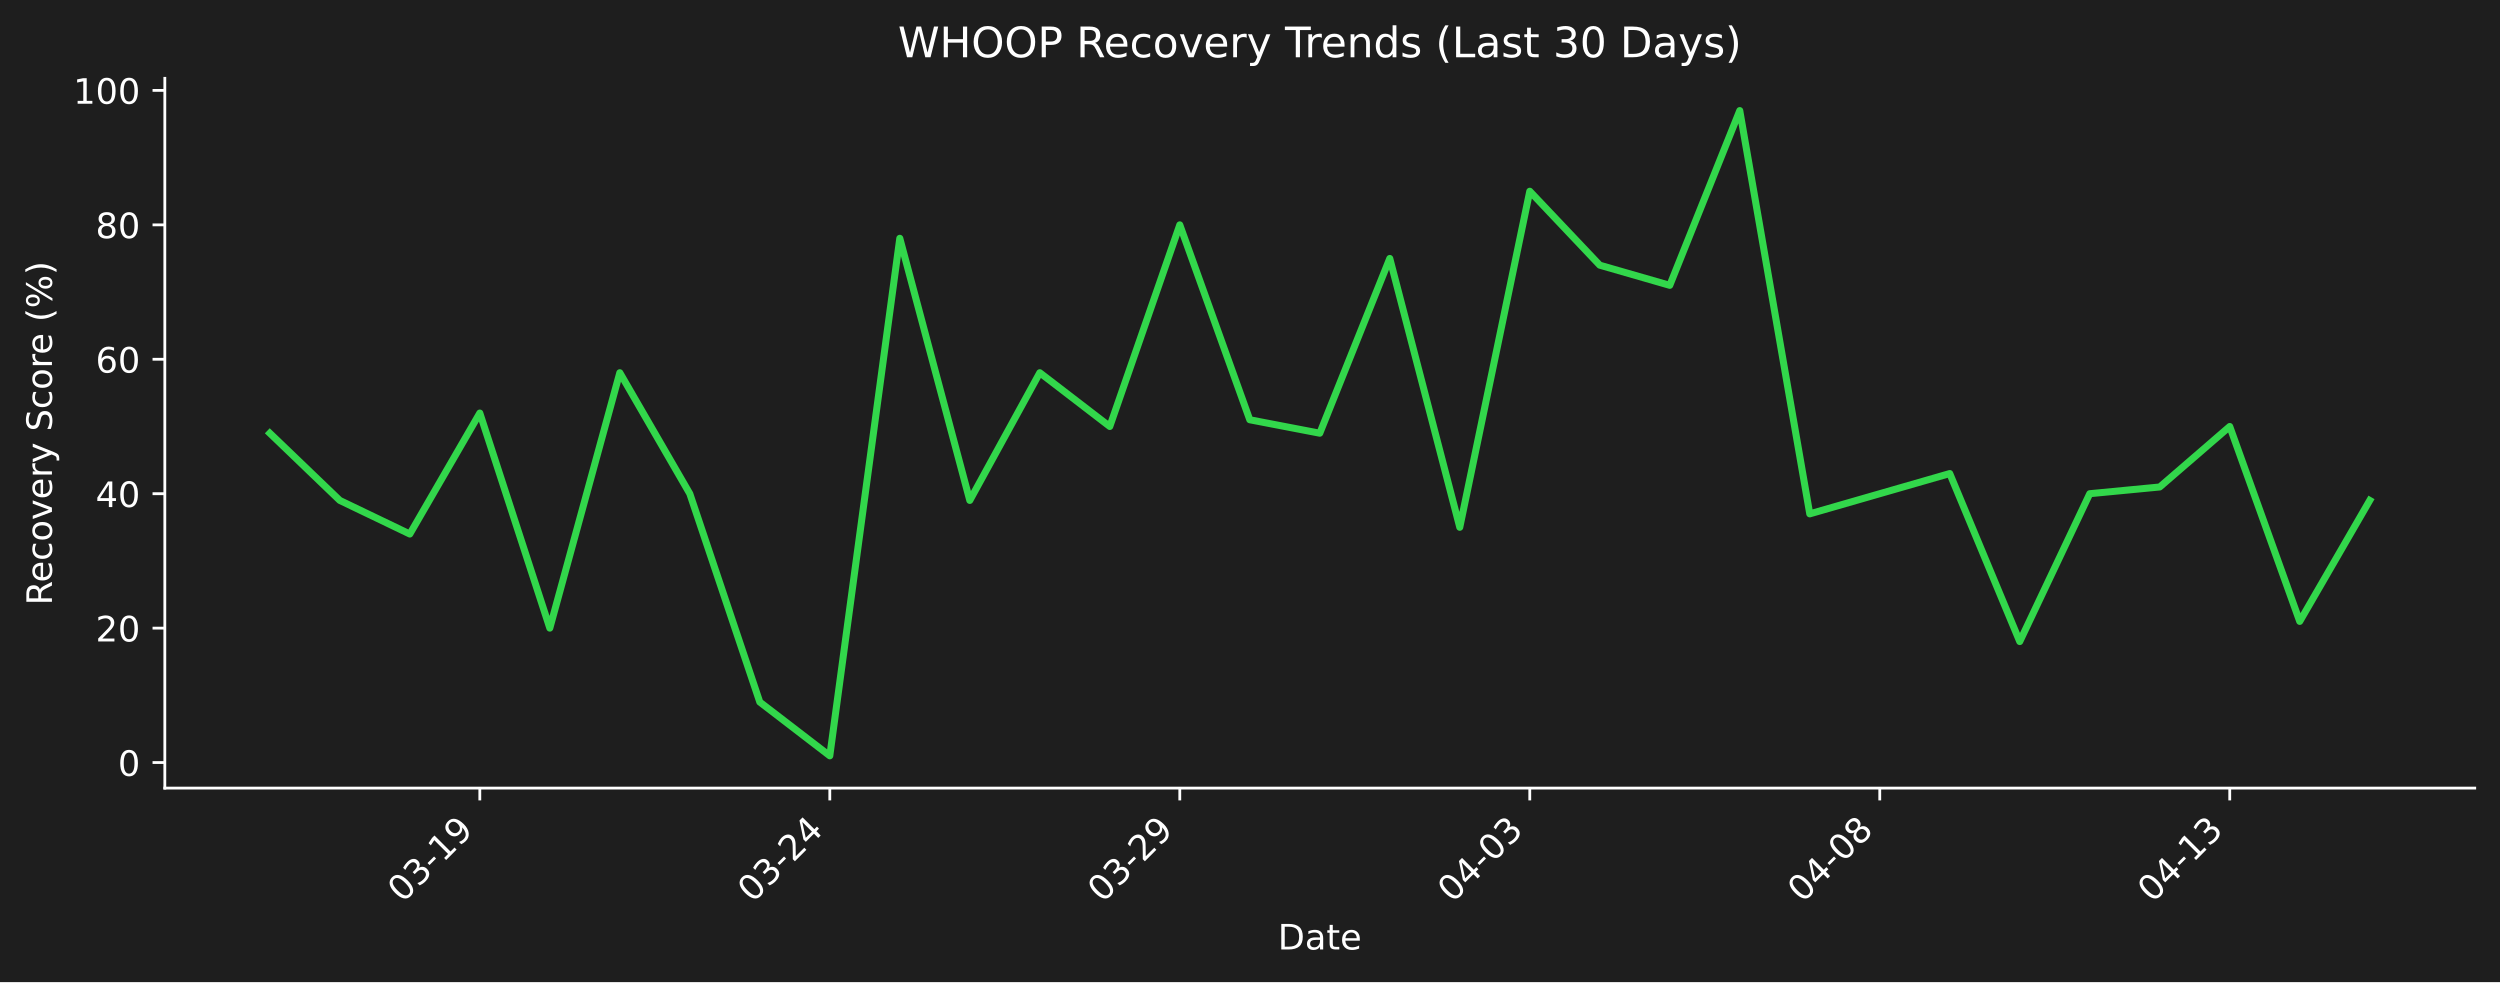
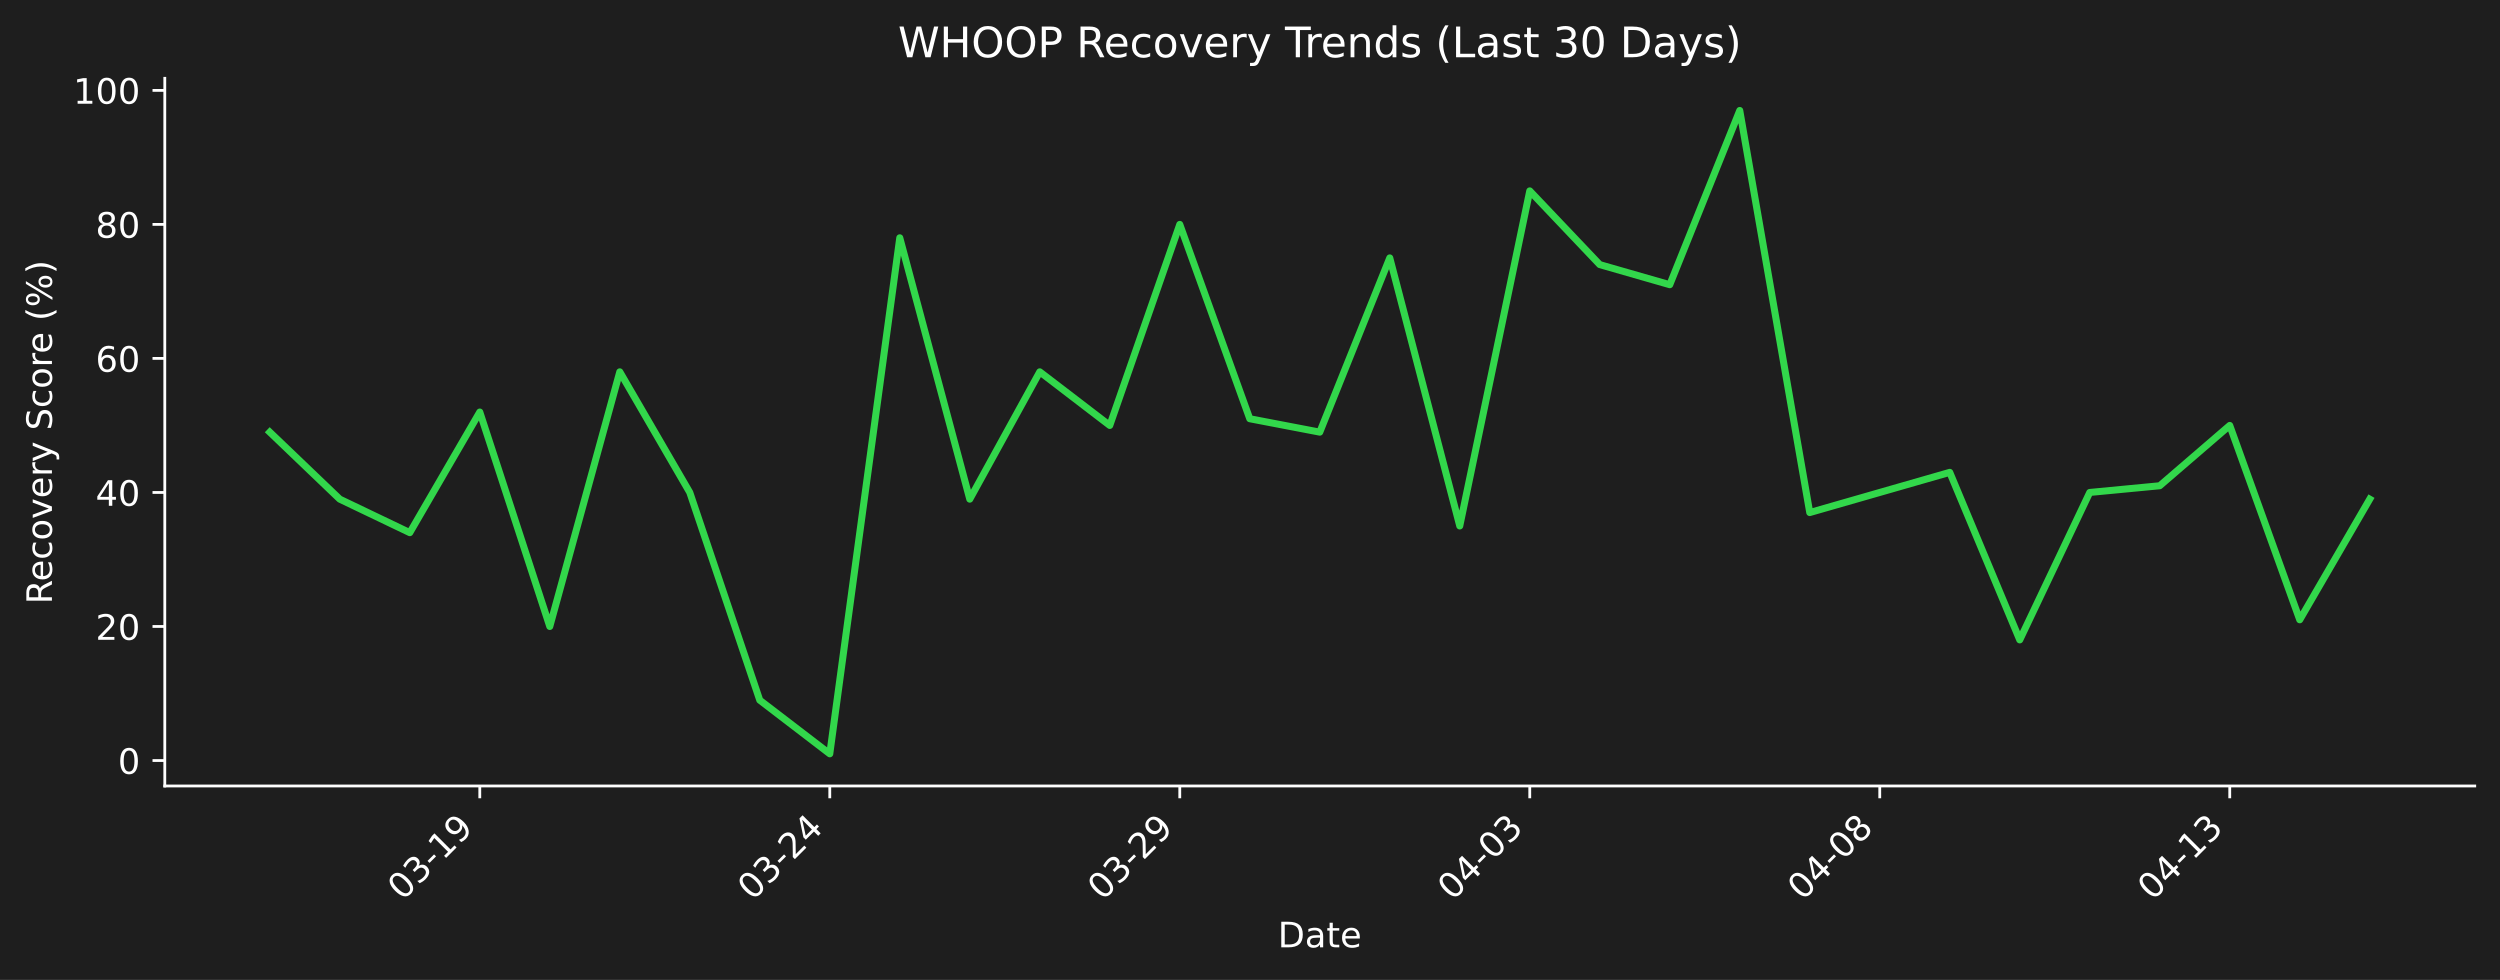
- <svg xmlns="http://www.w3.org/2000/svg" xmlns:xlink="http://www.w3.org/1999/xlink" width="712.361pt" height="279.832pt" viewBox="0 0 712.361 279.832" version="1.1">
+ <svg xmlns="http://www.w3.org/2000/svg" xmlns:xlink="http://www.w3.org/1999/xlink" width="712.496pt" height="279.271pt" viewBox="0 0 712.496 279.271" version="1.1">
  <defs>
    <style type="text/css">*{stroke-linejoin: round; stroke-linecap: butt}</style>
  </defs>
  <g id="figure_1">
    <g id="patch_1">
-       <path d="M 0 279.832  L 712.361 279.832  L 712.361 0  L 0 0  z " style="fill: #1e1e1e" />
+       <path d="M 0 279.271  L 712.496 279.271  L 712.496 0  L 0 0  z " style="fill: #1e1e1e" />
    </g>
    <g id="axes_1">
      <g id="patch_2">
-         <path d="M 46.966 224.563  L 705.161 224.563  L 705.161 22.318  L 46.966 22.318  L 46.966 224.563  z " style="fill: none" />
+         <path d="M 46.966 224.002  L 705.296 224.002  L 705.296 22.318  L 46.966 22.318  L 46.966 224.002  z " style="fill: none" />
      </g>
      <g id="matplotlib.axis_1">
        <g id="xtick_1">
          <g id="line2d_1">
            <defs>
-               <path id="m17a331f18d" d="M 0 0  L 0 3.5  " style="stroke: #ffffff; stroke-width: 0.8" />
+               <path id="mf9c476f2da" d="M 0 0  L 0 3.5  " style="stroke: #ffffff; stroke-width: 0.8" />
            </defs>
            <g>
-               <use xlink:href="#m17a331f18d" x="136.719" y="224.563" style="fill: #ffffff; stroke: #ffffff; stroke-width: 0.8" />
+               <use xlink:href="#mf9c476f2da" x="136.738" y="224.002" style="fill: #ffffff; stroke: #ffffff; stroke-width: 0.8" />
            </g>
          </g>
          <g id="text_1">
-             <g style="fill: #ffffff" transform="translate(114.702 257.483) rotate(-45) scale(0.1 -0.1)">
+             <g style="fill: #ffffff" transform="translate(114.7204 256.9221) rotate(-45) scale(0.1 -0.1)">
              <defs>
                <path id="DejaVuSans-30" d="M 2034 4250  Q 1547 4250 1301 3770  Q 1056 3291 1056 2328  Q 1056 1369 1301 889  Q 1547 409 2034 409  Q 2525 409 2770 889  Q 3016 1369 3016 2328  Q 3016 3291 2770 3770  Q 2525 4250 2034 4250  z M 2034 4750  Q 2819 4750 3233 4129  Q 3647 3509 3647 2328  Q 3647 1150 3233 529  Q 2819 -91 2034 -91  Q 1250 -91 836 529  Q 422 1150 422 2328  Q 422 3509 836 4129  Q 1250 4750 2034 4750  z " transform="scale(0.015625)" />
                <path id="DejaVuSans-33" d="M 2597 2516  Q 3050 2419 3304 2112  Q 3559 1806 3559 1356  Q 3559 666 3084 287  Q 2609 -91 1734 -91  Q 1441 -91 1130 -33  Q 819 25 488 141  L 488 750  Q 750 597 1062 519  Q 1375 441 1716 441  Q 2309 441 2620 675  Q 2931 909 2931 1356  Q 2931 1769 2642 2001  Q 2353 2234 1838 2234  L 1294 2234  L 1294 2753  L 1863 2753  Q 2328 2753 2575 2939  Q 2822 3125 2822 3475  Q 2822 3834 2567 4026  Q 2313 4219 1838 4219  Q 1578 4219 1281 4162  Q 984 4106 628 3988  L 628 4550  Q 988 4650 1302 4700  Q 1616 4750 1894 4750  Q 2613 4750 3031 4423  Q 3450 4097 3450 3541  Q 3450 3153 3228 2886  Q 3006 2619 2597 2516  z " transform="scale(0.015625)" />
                <path id="DejaVuSans-2d" d="M 313 2009  L 1997 2009  L 1997 1497  L 313 1497  L 313 2009  z " transform="scale(0.015625)" />
                <path id="DejaVuSans-31" d="M 794 531  L 1825 531  L 1825 4091  L 703 3866  L 703 4441  L 1819 4666  L 2450 4666  L 2450 531  L 3481 531  L 3481 0  L 794 0  L 794 531  z " transform="scale(0.015625)" />
                <path id="DejaVuSans-39" d="M 703 97  L 703 672  Q 941 559 1184 500  Q 1428 441 1663 441  Q 2288 441 2617 861  Q 2947 1281 2994 2138  Q 2813 1869 2534 1725  Q 2256 1581 1919 1581  Q 1219 1581 811 2004  Q 403 2428 403 3163  Q 403 3881 828 4315  Q 1253 4750 1959 4750  Q 2769 4750 3195 4129  Q 3622 3509 3622 2328  Q 3622 1225 3098 567  Q 2575 -91 1691 -91  Q 1453 -91 1209 -44  Q 966 3 703 97  z M 1959 2075  Q 2384 2075 2632 2365  Q 2881 2656 2881 3163  Q 2881 3666 2632 3958  Q 2384 4250 1959 4250  Q 1534 4250 1286 3958  Q 1038 3666 1038 3163  Q 1038 2656 1286 2365  Q 1534 2075 1959 2075  z " transform="scale(0.015625)" />
              </defs>
              <use xlink:href="#DejaVuSans-30" />
              <use xlink:href="#DejaVuSans-33" transform="translate(63.62305 0)" />
              <use xlink:href="#DejaVuSans-2d" transform="translate(127.2461 0)" />
              <use xlink:href="#DejaVuSans-31" transform="translate(163.3301 0)" />
              <use xlink:href="#DejaVuSans-39" transform="translate(226.9531 0)" />
            </g>
          </g>
        </g>
        <g id="xtick_2">
          <g id="line2d_2">
            <g>
-               <use xlink:href="#m17a331f18d" x="236.446" y="224.563" style="fill: #ffffff; stroke: #ffffff; stroke-width: 0.8" />
+               <use xlink:href="#mf9c476f2da" x="236.485" y="224.002" style="fill: #ffffff; stroke: #ffffff; stroke-width: 0.8" />
            </g>
          </g>
          <g id="text_2">
-             <g style="fill: #ffffff" transform="translate(214.4285 257.483) rotate(-45) scale(0.1 -0.1)">
+             <g style="fill: #ffffff" transform="translate(214.4673 256.9221) rotate(-45) scale(0.1 -0.1)">
              <defs>
                <path id="DejaVuSans-32" d="M 1228 531  L 3431 531  L 3431 0  L 469 0  L 469 531  Q 828 903 1448 1529  Q 2069 2156 2228 2338  Q 2531 2678 2651 2914  Q 2772 3150 2772 3378  Q 2772 3750 2511 3984  Q 2250 4219 1831 4219  Q 1534 4219 1204 4116  Q 875 4013 500 3803  L 500 4441  Q 881 4594 1212 4672  Q 1544 4750 1819 4750  Q 2544 4750 2975 4387  Q 3406 4025 3406 3419  Q 3406 3131 3298 2873  Q 3191 2616 2906 2266  Q 2828 2175 2409 1742  Q 1991 1309 1228 531  z " transform="scale(0.015625)" />
                <path id="DejaVuSans-34" d="M 2419 4116  L 825 1625  L 2419 1625  L 2419 4116  z M 2253 4666  L 3047 4666  L 3047 1625  L 3713 1625  L 3713 1100  L 3047 1100  L 3047 0  L 2419 0  L 2419 1100  L 313 1100  L 313 1709  L 2253 4666  z " transform="scale(0.015625)" />
              </defs>
              <use xlink:href="#DejaVuSans-30" />
              <use xlink:href="#DejaVuSans-33" transform="translate(63.62305 0)" />
              <use xlink:href="#DejaVuSans-2d" transform="translate(127.2461 0)" />
              <use xlink:href="#DejaVuSans-32" transform="translate(163.3301 0)" />
              <use xlink:href="#DejaVuSans-34" transform="translate(226.9531 0)" />
            </g>
          </g>
        </g>
        <g id="xtick_3">
          <g id="line2d_3">
            <g>
-               <use xlink:href="#m17a331f18d" x="336.173" y="224.563" style="fill: #ffffff; stroke: #ffffff; stroke-width: 0.8" />
+               <use xlink:href="#mf9c476f2da" x="336.232" y="224.002" style="fill: #ffffff; stroke: #ffffff; stroke-width: 0.8" />
            </g>
          </g>
          <g id="text_3">
-             <g style="fill: #ffffff" transform="translate(314.155 257.483) rotate(-45) scale(0.1 -0.1)">
+             <g style="fill: #ffffff" transform="translate(314.2143 256.9221) rotate(-45) scale(0.1 -0.1)">
              <use xlink:href="#DejaVuSans-30" />
              <use xlink:href="#DejaVuSans-33" transform="translate(63.62305 0)" />
              <use xlink:href="#DejaVuSans-2d" transform="translate(127.2461 0)" />
              <use xlink:href="#DejaVuSans-32" transform="translate(163.3301 0)" />
              <use xlink:href="#DejaVuSans-39" transform="translate(226.9531 0)" />
            </g>
          </g>
        </g>
        <g id="xtick_4">
          <g id="line2d_4">
            <g>
-               <use xlink:href="#m17a331f18d" x="435.899" y="224.563" style="fill: #ffffff; stroke: #ffffff; stroke-width: 0.8" />
+               <use xlink:href="#mf9c476f2da" x="435.979" y="224.002" style="fill: #ffffff; stroke: #ffffff; stroke-width: 0.8" />
            </g>
          </g>
          <g id="text_4">
-             <g style="fill: #ffffff" transform="translate(413.8815 257.483) rotate(-45) scale(0.1 -0.1)">
+             <g style="fill: #ffffff" transform="translate(413.9613 256.9221) rotate(-45) scale(0.1 -0.1)">
              <use xlink:href="#DejaVuSans-30" />
              <use xlink:href="#DejaVuSans-34" transform="translate(63.62305 0)" />
              <use xlink:href="#DejaVuSans-2d" transform="translate(127.2461 0)" />
              <use xlink:href="#DejaVuSans-30" transform="translate(163.3301 0)" />
              <use xlink:href="#DejaVuSans-33" transform="translate(226.9531 0)" />
            </g>
          </g>
        </g>
        <g id="xtick_5">
          <g id="line2d_5">
            <g>
-               <use xlink:href="#m17a331f18d" x="535.626" y="224.563" style="fill: #ffffff; stroke: #ffffff; stroke-width: 0.8" />
+               <use xlink:href="#mf9c476f2da" x="535.726" y="224.002" style="fill: #ffffff; stroke: #ffffff; stroke-width: 0.8" />
            </g>
          </g>
          <g id="text_5">
-             <g style="fill: #ffffff" transform="translate(513.608 257.483) rotate(-45) scale(0.1 -0.1)">
+             <g style="fill: #ffffff" transform="translate(513.7082 256.9221) rotate(-45) scale(0.1 -0.1)">
              <defs>
                <path id="DejaVuSans-38" d="M 2034 2216  Q 1584 2216 1326 1975  Q 1069 1734 1069 1313  Q 1069 891 1326 650  Q 1584 409 2034 409  Q 2484 409 2743 651  Q 3003 894 3003 1313  Q 3003 1734 2745 1975  Q 2488 2216 2034 2216  z M 1403 2484  Q 997 2584 770 2862  Q 544 3141 544 3541  Q 544 4100 942 4425  Q 1341 4750 2034 4750  Q 2731 4750 3128 4425  Q 3525 4100 3525 3541  Q 3525 3141 3298 2862  Q 3072 2584 2669 2484  Q 3125 2378 3379 2068  Q 3634 1759 3634 1313  Q 3634 634 3220 271  Q 2806 -91 2034 -91  Q 1263 -91 848 271  Q 434 634 434 1313  Q 434 1759 690 2068  Q 947 2378 1403 2484  z M 1172 3481  Q 1172 3119 1398 2916  Q 1625 2713 2034 2713  Q 2441 2713 2670 2916  Q 2900 3119 2900 3481  Q 2900 3844 2670 4047  Q 2441 4250 2034 4250  Q 1625 4250 1398 4047  Q 1172 3844 1172 3481  z " transform="scale(0.015625)" />
              </defs>
              <use xlink:href="#DejaVuSans-30" />
              <use xlink:href="#DejaVuSans-34" transform="translate(63.62305 0)" />
              <use xlink:href="#DejaVuSans-2d" transform="translate(127.2461 0)" />
              <use xlink:href="#DejaVuSans-30" transform="translate(163.3301 0)" />
              <use xlink:href="#DejaVuSans-38" transform="translate(226.9531 0)" />
            </g>
          </g>
        </g>
        <g id="xtick_6">
          <g id="line2d_6">
            <g>
-               <use xlink:href="#m17a331f18d" x="635.352" y="224.563" style="fill: #ffffff; stroke: #ffffff; stroke-width: 0.8" />
+               <use xlink:href="#mf9c476f2da" x="635.473" y="224.002" style="fill: #ffffff; stroke: #ffffff; stroke-width: 0.8" />
            </g>
          </g>
          <g id="text_6">
-             <g style="fill: #ffffff" transform="translate(613.3345 257.483) rotate(-45) scale(0.1 -0.1)">
+             <g style="fill: #ffffff" transform="translate(613.4552 256.9221) rotate(-45) scale(0.1 -0.1)">
              <use xlink:href="#DejaVuSans-30" />
              <use xlink:href="#DejaVuSans-34" transform="translate(63.62305 0)" />
              <use xlink:href="#DejaVuSans-2d" transform="translate(127.2461 0)" />
              <use xlink:href="#DejaVuSans-31" transform="translate(163.3301 0)" />
              <use xlink:href="#DejaVuSans-33" transform="translate(226.9531 0)" />
            </g>
          </g>
        </g>
        <g id="text_7">
-           <g style="fill: #ffffff" transform="translate(364.1123 270.552) scale(0.1 -0.1)">
+           <g style="fill: #ffffff" transform="translate(364.1798 269.9911) scale(0.1 -0.1)">
            <defs>
              <path id="DejaVuSans-44" d="M 1259 4147  L 1259 519  L 2022 519  Q 2988 519 3436 956  Q 3884 1394 3884 2338  Q 3884 3275 3436 3711  Q 2988 4147 2022 4147  L 1259 4147  z M 628 4666  L 1925 4666  Q 3281 4666 3915 4102  Q 4550 3538 4550 2338  Q 4550 1131 3912 565  Q 3275 0 1925 0  L 628 0  L 628 4666  z " transform="scale(0.015625)" />
              <path id="DejaVuSans-61" d="M 2194 1759  Q 1497 1759 1228 1600  Q 959 1441 959 1056  Q 959 750 1161 570  Q 1363 391 1709 391  Q 2188 391 2477 730  Q 2766 1069 2766 1631  L 2766 1759  L 2194 1759  z M 3341 1997  L 3341 0  L 2766 0  L 2766 531  Q 2569 213 2275 61  Q 1981 -91 1556 -91  Q 1019 -91 701 211  Q 384 513 384 1019  Q 384 1609 779 1909  Q 1175 2209 1959 2209  L 2766 2209  L 2766 2266  Q 2766 2663 2505 2880  Q 2244 3097 1772 3097  Q 1472 3097 1187 3025  Q 903 2953 641 2809  L 641 3341  Q 956 3463 1253 3523  Q 1550 3584 1831 3584  Q 2591 3584 2966 3190  Q 3341 2797 3341 1997  z " transform="scale(0.015625)" />
              <path id="DejaVuSans-74" d="M 1172 4494  L 1172 3500  L 2356 3500  L 2356 3053  L 1172 3053  L 1172 1153  Q 1172 725 1289 603  Q 1406 481 1766 481  L 2356 481  L 2356 0  L 1766 0  Q 1100 0 847 248  Q 594 497 594 1153  L 594 3053  L 172 3053  L 172 3500  L 594 3500  L 594 4494  L 1172 4494  z " transform="scale(0.015625)" />
              <path id="DejaVuSans-65" d="M 3597 1894  L 3597 1613  L 953 1613  Q 991 1019 1311 708  Q 1631 397 2203 397  Q 2534 397 2845 478  Q 3156 559 3463 722  L 3463 178  Q 3153 47 2828 -22  Q 2503 -91 2169 -91  Q 1331 -91 842 396  Q 353 884 353 1716  Q 353 2575 817 3079  Q 1281 3584 2069 3584  Q 2775 3584 3186 3129  Q 3597 2675 3597 1894  z M 3022 2063  Q 3016 2534 2758 2815  Q 2500 3097 2075 3097  Q 1594 3097 1305 2825  Q 1016 2553 972 2059  L 3022 2063  z " transform="scale(0.015625)" />
            </defs>
            <use xlink:href="#DejaVuSans-44" />
            <use xlink:href="#DejaVuSans-61" transform="translate(77.00195 0)" />
            <use xlink:href="#DejaVuSans-74" transform="translate(138.2812 0)" />
            <use xlink:href="#DejaVuSans-65" transform="translate(177.4902 0)" />
          </g>
        </g>
      </g>
      <g id="matplotlib.axis_2">
        <g id="ytick_1">
          <g id="line2d_7">
            <defs>
-               <path id="m86a99932a8" d="M 0 0  L -3.5 0  " style="stroke: #ffffff; stroke-width: 0.8" />
+               <path id="m7c9b946383" d="M 0 0  L -3.5 0  " style="stroke: #ffffff; stroke-width: 0.8" />
            </defs>
            <g>
-               <use xlink:href="#m86a99932a8" x="46.966" y="217.285" style="fill: #ffffff; stroke: #ffffff; stroke-width: 0.8" />
+               <use xlink:href="#m7c9b946383" x="46.966" y="216.745" style="fill: #ffffff; stroke: #ffffff; stroke-width: 0.8" />
            </g>
          </g>
          <g id="text_8">
-             <g style="fill: #ffffff" transform="translate(33.60312 221.0845) scale(0.1 -0.1)">
+             <g style="fill: #ffffff" transform="translate(33.60312 220.5438) scale(0.1 -0.1)">
              <use xlink:href="#DejaVuSans-30" />
            </g>
          </g>
        </g>
        <g id="ytick_2">
          <g id="line2d_8">
            <g>
-               <use xlink:href="#m86a99932a8" x="46.966" y="178.981" style="fill: #ffffff; stroke: #ffffff; stroke-width: 0.8" />
+               <use xlink:href="#m7c9b946383" x="46.966" y="178.547" style="fill: #ffffff; stroke: #ffffff; stroke-width: 0.8" />
            </g>
          </g>
          <g id="text_9">
-             <g style="fill: #ffffff" transform="translate(27.24063 182.7806) scale(0.1 -0.1)">
+             <g style="fill: #ffffff" transform="translate(27.24063 182.3461) scale(0.1 -0.1)">
              <use xlink:href="#DejaVuSans-32" />
              <use xlink:href="#DejaVuSans-30" transform="translate(63.62305 0)" />
            </g>
          </g>
        </g>
        <g id="ytick_3">
          <g id="line2d_9">
            <g>
-               <use xlink:href="#m86a99932a8" x="46.966" y="140.677" style="fill: #ffffff; stroke: #ffffff; stroke-width: 0.8" />
+               <use xlink:href="#m7c9b946383" x="46.966" y="140.349" style="fill: #ffffff; stroke: #ffffff; stroke-width: 0.8" />
            </g>
          </g>
          <g id="text_10">
-             <g style="fill: #ffffff" transform="translate(27.24063 144.4766) scale(0.1 -0.1)">
+             <g style="fill: #ffffff" transform="translate(27.24063 144.1483) scale(0.1 -0.1)">
              <use xlink:href="#DejaVuSans-34" />
              <use xlink:href="#DejaVuSans-30" transform="translate(63.62305 0)" />
            </g>
          </g>
        </g>
        <g id="ytick_4">
          <g id="line2d_10">
            <g>
-               <use xlink:href="#m86a99932a8" x="46.966" y="102.373" style="fill: #ffffff; stroke: #ffffff; stroke-width: 0.8" />
+               <use xlink:href="#m7c9b946383" x="46.966" y="102.151" style="fill: #ffffff; stroke: #ffffff; stroke-width: 0.8" />
            </g>
          </g>
          <g id="text_11">
-             <g style="fill: #ffffff" transform="translate(27.24063 106.1726) scale(0.1 -0.1)">
+             <g style="fill: #ffffff" transform="translate(27.24063 105.9506) scale(0.1 -0.1)">
              <defs>
                <path id="DejaVuSans-36" d="M 2113 2584  Q 1688 2584 1439 2293  Q 1191 2003 1191 1497  Q 1191 994 1439 701  Q 1688 409 2113 409  Q 2538 409 2786 701  Q 3034 994 3034 1497  Q 3034 2003 2786 2293  Q 2538 2584 2113 2584  z M 3366 4563  L 3366 3988  Q 3128 4100 2886 4159  Q 2644 4219 2406 4219  Q 1781 4219 1451 3797  Q 1122 3375 1075 2522  Q 1259 2794 1537 2939  Q 1816 3084 2150 3084  Q 2853 3084 3261 2657  Q 3669 2231 3669 1497  Q 3669 778 3244 343  Q 2819 -91 2113 -91  Q 1303 -91 875 529  Q 447 1150 447 2328  Q 447 3434 972 4092  Q 1497 4750 2381 4750  Q 2619 4750 2861 4703  Q 3103 4656 3366 4563  z " transform="scale(0.015625)" />
              </defs>
              <use xlink:href="#DejaVuSans-36" />
              <use xlink:href="#DejaVuSans-30" transform="translate(63.62305 0)" />
            </g>
          </g>
        </g>
        <g id="ytick_5">
          <g id="line2d_11">
            <g>
-               <use xlink:href="#m86a99932a8" x="46.966" y="64.069" style="fill: #ffffff; stroke: #ffffff; stroke-width: 0.8" />
+               <use xlink:href="#m7c9b946383" x="46.966" y="63.954" style="fill: #ffffff; stroke: #ffffff; stroke-width: 0.8" />
            </g>
          </g>
          <g id="text_12">
-             <g style="fill: #ffffff" transform="translate(27.24063 67.86867) scale(0.1 -0.1)">
+             <g style="fill: #ffffff" transform="translate(27.24063 67.75288) scale(0.1 -0.1)">
              <use xlink:href="#DejaVuSans-38" />
              <use xlink:href="#DejaVuSans-30" transform="translate(63.62305 0)" />
            </g>
          </g>
        </g>
        <g id="ytick_6">
          <g id="line2d_12">
            <g>
-               <use xlink:href="#m86a99932a8" x="46.966" y="25.765" style="fill: #ffffff; stroke: #ffffff; stroke-width: 0.8" />
+               <use xlink:href="#m7c9b946383" x="46.966" y="25.756" style="fill: #ffffff; stroke: #ffffff; stroke-width: 0.8" />
            </g>
          </g>
          <g id="text_13">
-             <g style="fill: #ffffff" transform="translate(20.87813 29.5647) scale(0.1 -0.1)">
+             <g style="fill: #ffffff" transform="translate(20.87813 29.55514) scale(0.1 -0.1)">
              <use xlink:href="#DejaVuSans-31" />
              <use xlink:href="#DejaVuSans-30" transform="translate(63.62305 0)" />
              <use xlink:href="#DejaVuSans-30" transform="translate(127.2461 0)" />
            </g>
          </g>
        </g>
        <g id="text_14">
-           <g style="fill: #ffffff" transform="translate(14.79844 172.4586) rotate(-90) scale(0.1 -0.1)">
+           <g style="fill: #ffffff" transform="translate(14.79844 172.1781) rotate(-90) scale(0.1 -0.1)">
            <defs>
              <path id="DejaVuSans-52" d="M 2841 2188  Q 3044 2119 3236 1894  Q 3428 1669 3622 1275  L 4263 0  L 3584 0  L 2988 1197  Q 2756 1666 2539 1819  Q 2322 1972 1947 1972  L 1259 1972  L 1259 0  L 628 0  L 628 4666  L 2053 4666  Q 2853 4666 3247 4331  Q 3641 3997 3641 3322  Q 3641 2881 3436 2590  Q 3231 2300 2841 2188  z M 1259 4147  L 1259 2491  L 2053 2491  Q 2509 2491 2742 2702  Q 2975 2913 2975 3322  Q 2975 3731 2742 3939  Q 2509 4147 2053 4147  L 1259 4147  z " transform="scale(0.015625)" />
              <path id="DejaVuSans-63" d="M 3122 3366  L 3122 2828  Q 2878 2963 2633 3030  Q 2388 3097 2138 3097  Q 1578 3097 1268 2742  Q 959 2388 959 1747  Q 959 1106 1268 751  Q 1578 397 2138 397  Q 2388 397 2633 464  Q 2878 531 3122 666  L 3122 134  Q 2881 22 2623 -34  Q 2366 -91 2075 -91  Q 1284 -91 818 406  Q 353 903 353 1747  Q 353 2603 823 3093  Q 1294 3584 2113 3584  Q 2378 3584 2631 3529  Q 2884 3475 3122 3366  z " transform="scale(0.015625)" />
              <path id="DejaVuSans-6f" d="M 1959 3097  Q 1497 3097 1228 2736  Q 959 2375 959 1747  Q 959 1119 1226 758  Q 1494 397 1959 397  Q 2419 397 2687 759  Q 2956 1122 2956 1747  Q 2956 2369 2687 2733  Q 2419 3097 1959 3097  z M 1959 3584  Q 2709 3584 3137 3096  Q 3566 2609 3566 1747  Q 3566 888 3137 398  Q 2709 -91 1959 -91  Q 1206 -91 779 398  Q 353 888 353 1747  Q 353 2609 779 3096  Q 1206 3584 1959 3584  z " transform="scale(0.015625)" />
              <path id="DejaVuSans-76" d="M 191 3500  L 800 3500  L 1894 563  L 2988 3500  L 3597 3500  L 2284 0  L 1503 0  L 191 3500  z " transform="scale(0.015625)" />
              <path id="DejaVuSans-72" d="M 2631 2963  Q 2534 3019 2420 3045  Q 2306 3072 2169 3072  Q 1681 3072 1420 2755  Q 1159 2438 1159 1844  L 1159 0  L 581 0  L 581 3500  L 1159 3500  L 1159 2956  Q 1341 3275 1631 3429  Q 1922 3584 2338 3584  Q 2397 3584 2469 3576  Q 2541 3569 2628 3553  L 2631 2963  z " transform="scale(0.015625)" />
              <path id="DejaVuSans-79" d="M 2059 -325  Q 1816 -950 1584 -1140  Q 1353 -1331 966 -1331  L 506 -1331  L 506 -850  L 844 -850  Q 1081 -850 1212 -737  Q 1344 -625 1503 -206  L 1606 56  L 191 3500  L 800 3500  L 1894 763  L 2988 3500  L 3597 3500  L 2059 -325  z " transform="scale(0.015625)" />
              <path id="DejaVuSans-20" transform="scale(0.015625)" />
              <path id="DejaVuSans-53" d="M 3425 4513  L 3425 3897  Q 3066 4069 2747 4153  Q 2428 4238 2131 4238  Q 1616 4238 1336 4038  Q 1056 3838 1056 3469  Q 1056 3159 1242 3001  Q 1428 2844 1947 2747  L 2328 2669  Q 3034 2534 3370 2195  Q 3706 1856 3706 1288  Q 3706 609 3251 259  Q 2797 -91 1919 -91  Q 1588 -91 1214 -16  Q 841 59 441 206  L 441 856  Q 825 641 1194 531  Q 1563 422 1919 422  Q 2459 422 2753 634  Q 3047 847 3047 1241  Q 3047 1584 2836 1778  Q 2625 1972 2144 2069  L 1759 2144  Q 1053 2284 737 2584  Q 422 2884 422 3419  Q 422 4038 858 4394  Q 1294 4750 2059 4750  Q 2388 4750 2728 4690  Q 3069 4631 3425 4513  z " transform="scale(0.015625)" />
              <path id="DejaVuSans-28" d="M 1984 4856  Q 1566 4138 1362 3434  Q 1159 2731 1159 2009  Q 1159 1288 1364 580  Q 1569 -128 1984 -844  L 1484 -844  Q 1016 -109 783 600  Q 550 1309 550 2009  Q 550 2706 781 3412  Q 1013 4119 1484 4856  L 1984 4856  z " transform="scale(0.015625)" />
              <path id="DejaVuSans-25" d="M 4653 2053  Q 4381 2053 4226 1822  Q 4072 1591 4072 1178  Q 4072 772 4226 539  Q 4381 306 4653 306  Q 4919 306 5073 539  Q 5228 772 5228 1178  Q 5228 1588 5073 1820  Q 4919 2053 4653 2053  z M 4653 2450  Q 5147 2450 5437 2106  Q 5728 1763 5728 1178  Q 5728 594 5436 251  Q 5144 -91 4653 -91  Q 4153 -91 3862 251  Q 3572 594 3572 1178  Q 3572 1766 3864 2108  Q 4156 2450 4653 2450  z M 1428 4353  Q 1159 4353 1004 4120  Q 850 3888 850 3481  Q 850 3069 1003 2837  Q 1156 2606 1428 2606  Q 1700 2606 1854 2837  Q 2009 3069 2009 3481  Q 2009 3884 1853 4118  Q 1697 4353 1428 4353  z M 4250 4750  L 4750 4750  L 1831 -91  L 1331 -91  L 4250 4750  z M 1428 4750  Q 1922 4750 2215 4408  Q 2509 4066 2509 3481  Q 2509 2891 2217 2550  Q 1925 2209 1428 2209  Q 931 2209 642 2551  Q 353 2894 353 3481  Q 353 4063 643 4406  Q 934 4750 1428 4750  z " transform="scale(0.015625)" />
              <path id="DejaVuSans-29" d="M 513 4856  L 1013 4856  Q 1481 4119 1714 3412  Q 1947 2706 1947 2009  Q 1947 1309 1714 600  Q 1481 -109 1013 -844  L 513 -844  Q 928 -128 1133 580  Q 1338 1288 1338 2009  Q 1338 2731 1133 3434  Q 928 4138 513 4856  z " transform="scale(0.015625)" />
            </defs>
            <use xlink:href="#DejaVuSans-52" />
            <use xlink:href="#DejaVuSans-65" transform="translate(64.98242 0)" />
            <use xlink:href="#DejaVuSans-63" transform="translate(126.5059 0)" />
            <use xlink:href="#DejaVuSans-6f" transform="translate(181.4863 0)" />
            <use xlink:href="#DejaVuSans-76" transform="translate(242.668 0)" />
            <use xlink:href="#DejaVuSans-65" transform="translate(301.8477 0)" />
            <use xlink:href="#DejaVuSans-72" transform="translate(363.3711 0)" />
            <use xlink:href="#DejaVuSans-79" transform="translate(404.4844 0)" />
            <use xlink:href="#DejaVuSans-20" transform="translate(463.6641 0)" />
            <use xlink:href="#DejaVuSans-53" transform="translate(495.4512 0)" />
            <use xlink:href="#DejaVuSans-63" transform="translate(558.9277 0)" />
            <use xlink:href="#DejaVuSans-6f" transform="translate(613.9082 0)" />
            <use xlink:href="#DejaVuSans-72" transform="translate(675.0898 0)" />
            <use xlink:href="#DejaVuSans-65" transform="translate(713.9531 0)" />
            <use xlink:href="#DejaVuSans-20" transform="translate(775.4766 0)" />
            <use xlink:href="#DejaVuSans-28" transform="translate(807.2637 0)" />
            <use xlink:href="#DejaVuSans-25" transform="translate(846.2773 0)" />
            <use xlink:href="#DejaVuSans-29" transform="translate(941.2969 0)" />
          </g>
        </g>
      </g>
      <g id="line2d_13">
-         <path d="M 76.884 123.441  L 96.829 142.593  L 116.774 152.169  L 136.719 117.695  L 156.665 178.981  L 176.61 106.204  L 196.555 140.677  L 216.501 200.049  L 236.446 215.37  L 256.391 67.9  L 276.337 142.593  L 296.282 106.204  L 316.227 121.525  L 336.173 64.069  L 356.118 119.61  L 376.063 123.441  L 396.008 73.645  L 415.954 150.253  L 435.899 54.493  L 455.844 75.561  L 475.79 81.306  L 495.735 31.511  L 515.68 146.423  L 535.626 140.677  L 555.571 134.932  L 575.516 182.812  L 595.461 140.677  L 615.407 138.762  L 635.352 121.525  L 655.297 177.066  L 675.243 142.593  " clip-path="url(#p6bd6e17cc0)" style="fill: none; stroke: #32d74b; stroke-width: 2; stroke-linecap: square" />
+         <path d="M 76.89 123.16  L 96.839 142.259  L 116.789 151.808  L 136.738 117.43  L 156.687 178.547  L 176.637 105.971  L 196.586 140.349  L 216.535 199.556  L 236.485 214.835  L 256.434 67.773  L 276.384 142.259  L 296.333 105.971  L 316.282 121.25  L 336.232 63.954  L 356.181 119.34  L 376.131 123.16  L 396.08 73.503  L 416.029 149.899  L 435.979 54.404  L 455.928 75.413  L 475.878 81.143  L 495.827 31.486  L 515.776 146.079  L 535.726 140.349  L 555.675 134.619  L 575.625 182.367  L 595.574 140.349  L 615.523 138.439  L 635.473 121.25  L 655.422 176.637  L 675.372 142.259  " clip-path="url(#pa2362fa32c)" style="fill: none; stroke: #32d74b; stroke-width: 2; stroke-linecap: square" />
      </g>
      <g id="patch_3">
-         <path d="M 46.966 224.563  L 46.966 22.318  " style="fill: none; stroke: #ffffff; stroke-width: 0.8; stroke-linejoin: miter; stroke-linecap: square" />
+         <path d="M 46.966 224.002  L 46.966 22.318  " style="fill: none; stroke: #ffffff; stroke-width: 0.8; stroke-linejoin: miter; stroke-linecap: square" />
      </g>
      <g id="patch_4">
-         <path d="M 46.966 224.563  L 705.161 224.563  " style="fill: none; stroke: #ffffff; stroke-width: 0.8; stroke-linejoin: miter; stroke-linecap: square" />
+         <path d="M 46.966 224.002  L 705.296 224.002  " style="fill: none; stroke: #ffffff; stroke-width: 0.8; stroke-linejoin: miter; stroke-linecap: square" />
      </g>
      <g id="text_15">
-         <g style="fill: #ffffff" transform="translate(255.8691 16.31812) scale(0.12 -0.12)">
+         <g style="fill: #ffffff" transform="translate(255.9366 16.31812) scale(0.12 -0.12)">
          <defs>
            <path id="DejaVuSans-57" d="M 213 4666  L 850 4666  L 1831 722  L 2809 4666  L 3519 4666  L 4500 722  L 5478 4666  L 6119 4666  L 4947 0  L 4153 0  L 3169 4050  L 2175 0  L 1381 0  L 213 4666  z " transform="scale(0.015625)" />
            <path id="DejaVuSans-48" d="M 628 4666  L 1259 4666  L 1259 2753  L 3553 2753  L 3553 4666  L 4184 4666  L 4184 0  L 3553 0  L 3553 2222  L 1259 2222  L 1259 0  L 628 0  L 628 4666  z " transform="scale(0.015625)" />
            <path id="DejaVuSans-4f" d="M 2522 4238  Q 1834 4238 1429 3725  Q 1025 3213 1025 2328  Q 1025 1447 1429 934  Q 1834 422 2522 422  Q 3209 422 3611 934  Q 4013 1447 4013 2328  Q 4013 3213 3611 3725  Q 3209 4238 2522 4238  z M 2522 4750  Q 3503 4750 4090 4092  Q 4678 3434 4678 2328  Q 4678 1225 4090 567  Q 3503 -91 2522 -91  Q 1538 -91 948 565  Q 359 1222 359 2328  Q 359 3434 948 4092  Q 1538 4750 2522 4750  z " transform="scale(0.015625)" />
            <path id="DejaVuSans-50" d="M 1259 4147  L 1259 2394  L 2053 2394  Q 2494 2394 2734 2622  Q 2975 2850 2975 3272  Q 2975 3691 2734 3919  Q 2494 4147 2053 4147  L 1259 4147  z M 628 4666  L 2053 4666  Q 2838 4666 3239 4311  Q 3641 3956 3641 3272  Q 3641 2581 3239 2228  Q 2838 1875 2053 1875  L 1259 1875  L 1259 0  L 628 0  L 628 4666  z " transform="scale(0.015625)" />
            <path id="DejaVuSans-54" d="M -19 4666  L 3928 4666  L 3928 4134  L 2272 4134  L 2272 0  L 1638 0  L 1638 4134  L -19 4134  L -19 4666  z " transform="scale(0.015625)" />
            <path id="DejaVuSans-6e" d="M 3513 2113  L 3513 0  L 2938 0  L 2938 2094  Q 2938 2591 2744 2837  Q 2550 3084 2163 3084  Q 1697 3084 1428 2787  Q 1159 2491 1159 1978  L 1159 0  L 581 0  L 581 3500  L 1159 3500  L 1159 2956  Q 1366 3272 1645 3428  Q 1925 3584 2291 3584  Q 2894 3584 3203 3211  Q 3513 2838 3513 2113  z " transform="scale(0.015625)" />
            <path id="DejaVuSans-64" d="M 2906 2969  L 2906 4863  L 3481 4863  L 3481 0  L 2906 0  L 2906 525  Q 2725 213 2448 61  Q 2172 -91 1784 -91  Q 1150 -91 751 415  Q 353 922 353 1747  Q 353 2572 751 3078  Q 1150 3584 1784 3584  Q 2172 3584 2448 3432  Q 2725 3281 2906 2969  z M 947 1747  Q 947 1113 1208 752  Q 1469 391 1925 391  Q 2381 391 2643 752  Q 2906 1113 2906 1747  Q 2906 2381 2643 2742  Q 2381 3103 1925 3103  Q 1469 3103 1208 2742  Q 947 2381 947 1747  z " transform="scale(0.015625)" />
            <path id="DejaVuSans-73" d="M 2834 3397  L 2834 2853  Q 2591 2978 2328 3040  Q 2066 3103 1784 3103  Q 1356 3103 1142 2972  Q 928 2841 928 2578  Q 928 2378 1081 2264  Q 1234 2150 1697 2047  L 1894 2003  Q 2506 1872 2764 1633  Q 3022 1394 3022 966  Q 3022 478 2636 193  Q 2250 -91 1575 -91  Q 1294 -91 989 -36  Q 684 19 347 128  L 347 722  Q 666 556 975 473  Q 1284 391 1588 391  Q 1994 391 2212 530  Q 2431 669 2431 922  Q 2431 1156 2273 1281  Q 2116 1406 1581 1522  L 1381 1569  Q 847 1681 609 1914  Q 372 2147 372 2553  Q 372 3047 722 3315  Q 1072 3584 1716 3584  Q 2034 3584 2315 3537  Q 2597 3491 2834 3397  z " transform="scale(0.015625)" />
            <path id="DejaVuSans-4c" d="M 628 4666  L 1259 4666  L 1259 531  L 3531 531  L 3531 0  L 628 0  L 628 4666  z " transform="scale(0.015625)" />
          </defs>
          <use xlink:href="#DejaVuSans-57" />
          <use xlink:href="#DejaVuSans-48" transform="translate(98.87695 0)" />
          <use xlink:href="#DejaVuSans-4f" transform="translate(174.0723 0)" />
          <use xlink:href="#DejaVuSans-4f" transform="translate(252.7832 0)" />
          <use xlink:href="#DejaVuSans-50" transform="translate(331.4941 0)" />
          <use xlink:href="#DejaVuSans-20" transform="translate(391.7969 0)" />
          <use xlink:href="#DejaVuSans-52" transform="translate(423.584 0)" />
          <use xlink:href="#DejaVuSans-65" transform="translate(488.5664 0)" />
          <use xlink:href="#DejaVuSans-63" transform="translate(550.0898 0)" />
          <use xlink:href="#DejaVuSans-6f" transform="translate(605.0703 0)" />
          <use xlink:href="#DejaVuSans-76" transform="translate(666.252 0)" />
          <use xlink:href="#DejaVuSans-65" transform="translate(725.4316 0)" />
          <use xlink:href="#DejaVuSans-72" transform="translate(786.9551 0)" />
          <use xlink:href="#DejaVuSans-79" transform="translate(828.0684 0)" />
          <use xlink:href="#DejaVuSans-20" transform="translate(887.248 0)" />
          <use xlink:href="#DejaVuSans-54" transform="translate(919.0352 0)" />
          <use xlink:href="#DejaVuSans-72" transform="translate(965.3691 0)" />
          <use xlink:href="#DejaVuSans-65" transform="translate(1004.232 0)" />
          <use xlink:href="#DejaVuSans-6e" transform="translate(1065.756 0)" />
          <use xlink:href="#DejaVuSans-64" transform="translate(1129.135 0)" />
          <use xlink:href="#DejaVuSans-73" transform="translate(1192.611 0)" />
          <use xlink:href="#DejaVuSans-20" transform="translate(1244.711 0)" />
          <use xlink:href="#DejaVuSans-28" transform="translate(1276.498 0)" />
          <use xlink:href="#DejaVuSans-4c" transform="translate(1315.512 0)" />
          <use xlink:href="#DejaVuSans-61" transform="translate(1371.225 0)" />
          <use xlink:href="#DejaVuSans-73" transform="translate(1432.504 0)" />
          <use xlink:href="#DejaVuSans-74" transform="translate(1484.604 0)" />
          <use xlink:href="#DejaVuSans-20" transform="translate(1523.812 0)" />
          <use xlink:href="#DejaVuSans-33" transform="translate(1555.6 0)" />
          <use xlink:href="#DejaVuSans-30" transform="translate(1619.223 0)" />
          <use xlink:href="#DejaVuSans-20" transform="translate(1682.846 0)" />
          <use xlink:href="#DejaVuSans-44" transform="translate(1714.633 0)" />
          <use xlink:href="#DejaVuSans-61" transform="translate(1791.635 0)" />
          <use xlink:href="#DejaVuSans-79" transform="translate(1852.914 0)" />
          <use xlink:href="#DejaVuSans-73" transform="translate(1912.094 0)" />
          <use xlink:href="#DejaVuSans-29" transform="translate(1964.193 0)" />
        </g>
      </g>
    </g>
  </g>
  <defs>
-     <clipPath id="p6bd6e17cc0">
-       <rect x="46.966" y="22.318" width="658.195" height="202.245" />
+     <clipPath id="pa2362fa32c">
+       <rect x="46.966" y="22.318" width="658.33" height="201.684" />
    </clipPath>
  </defs>
</svg>
